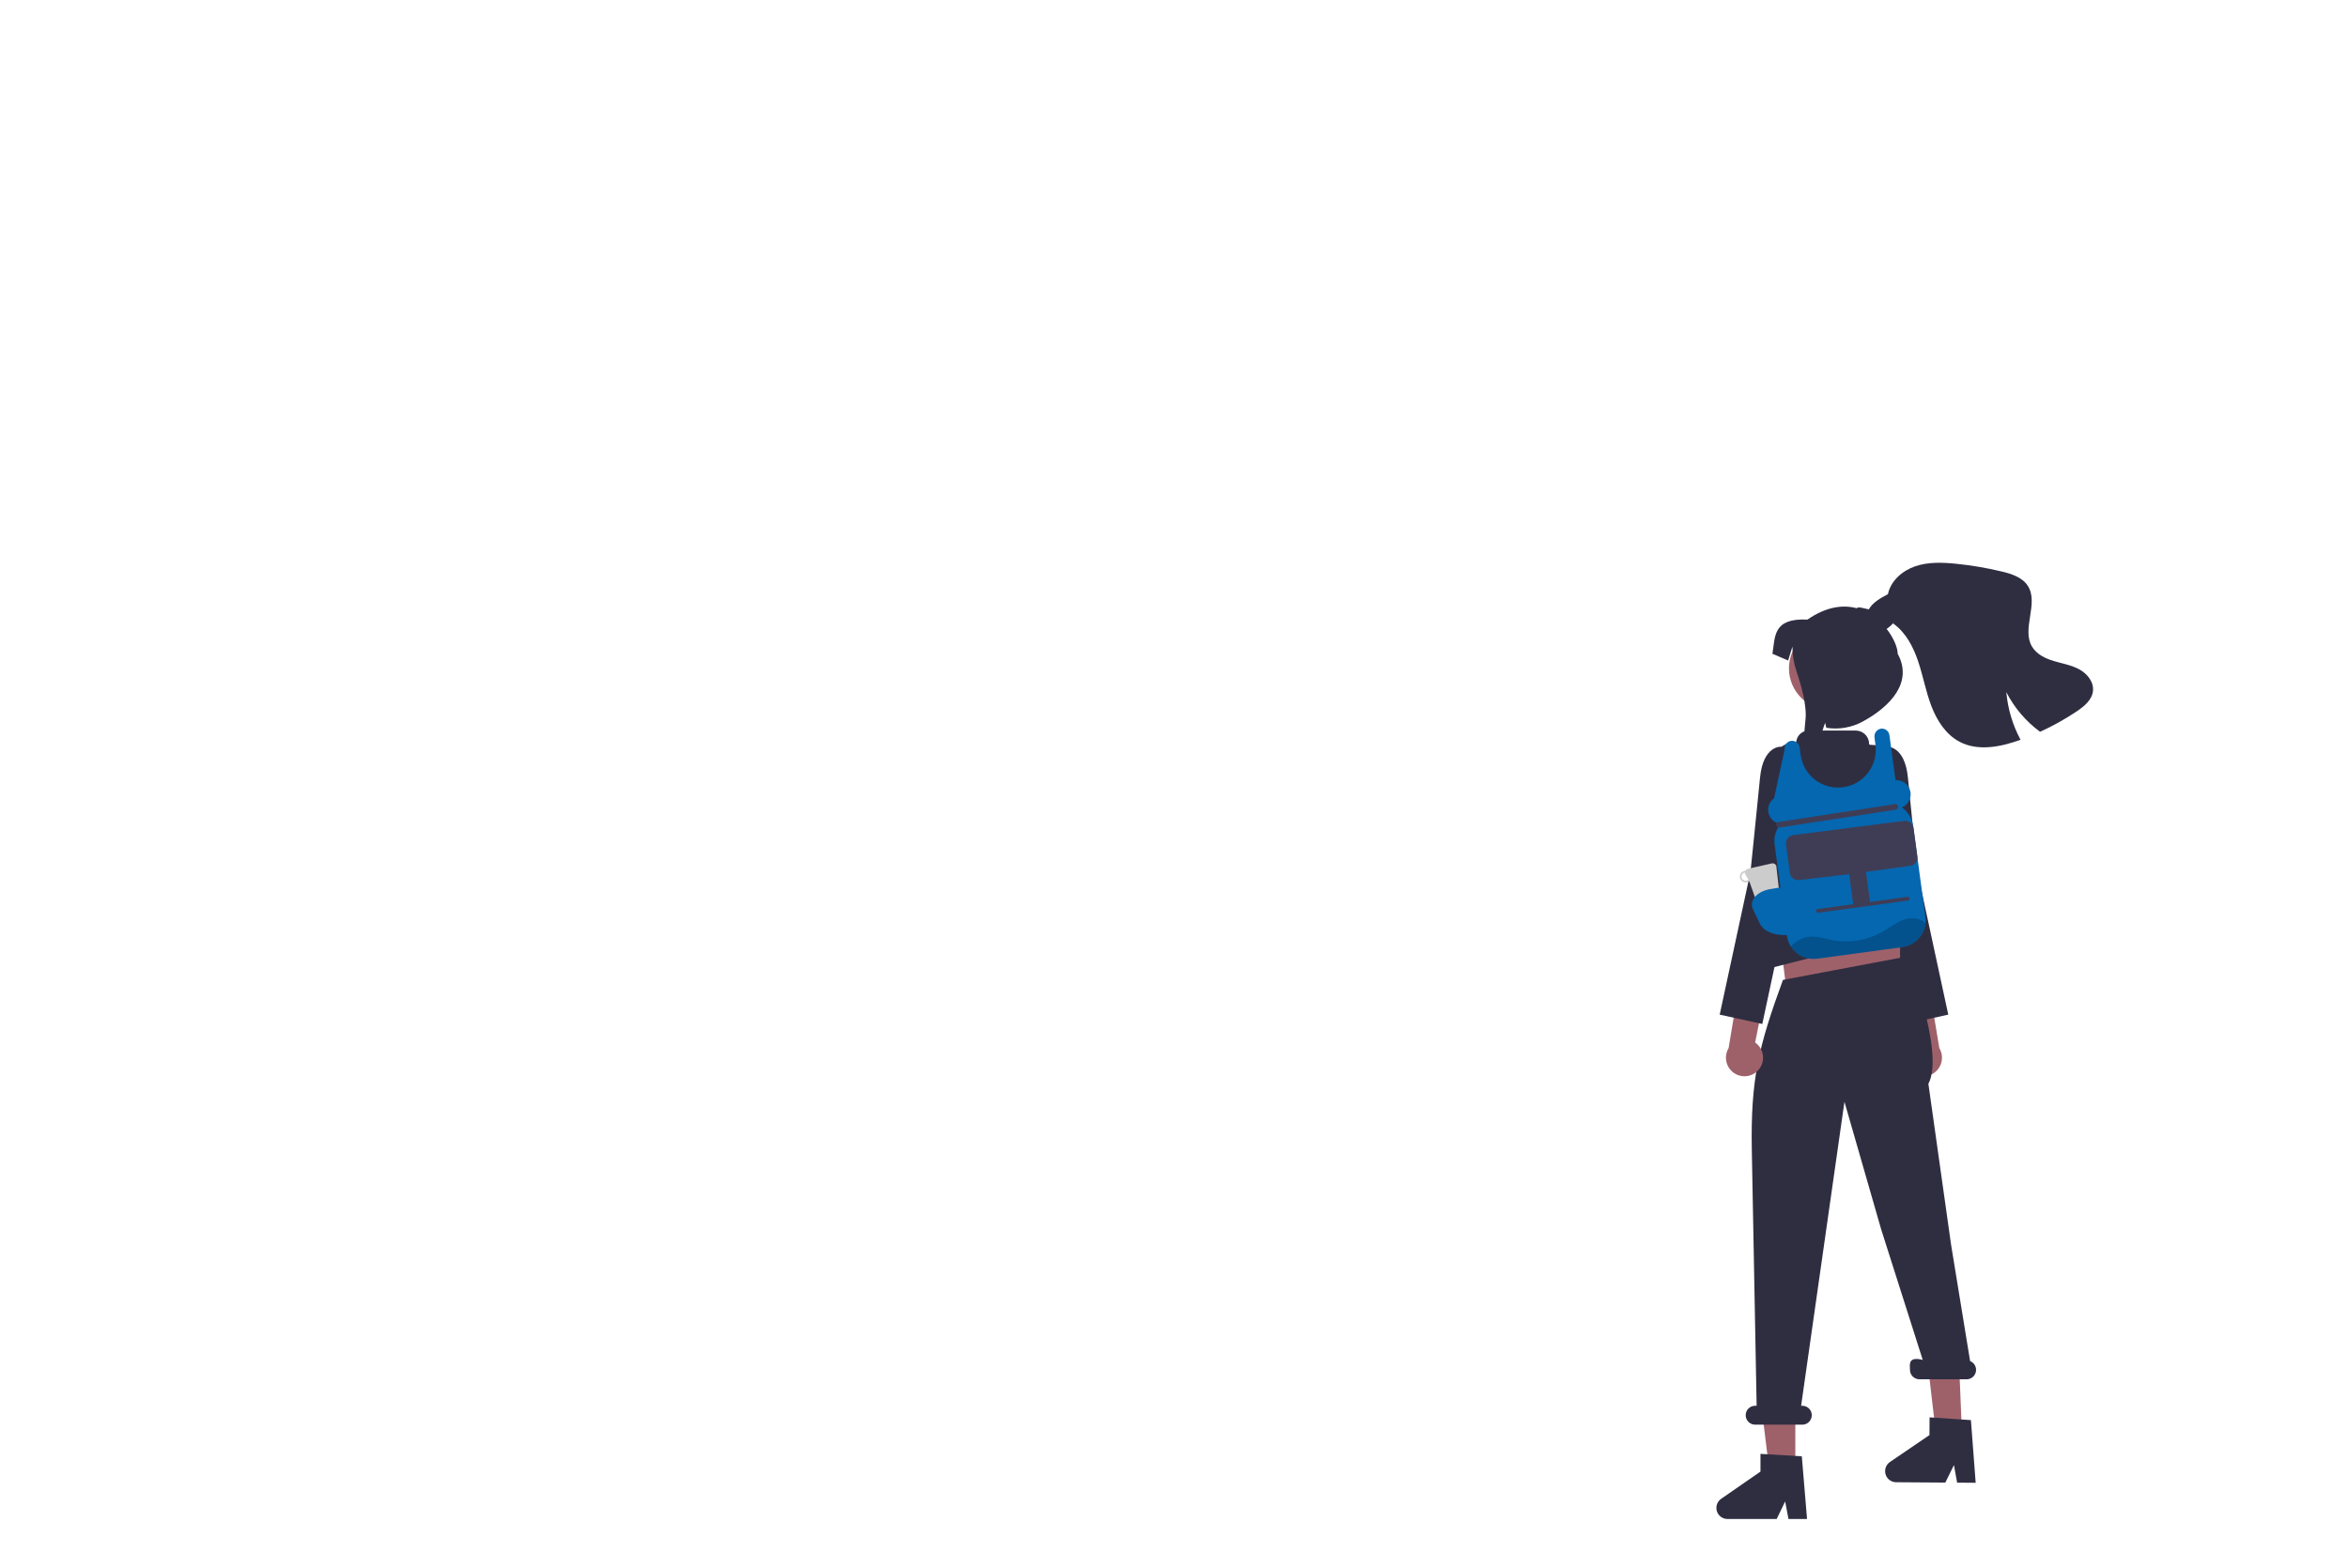
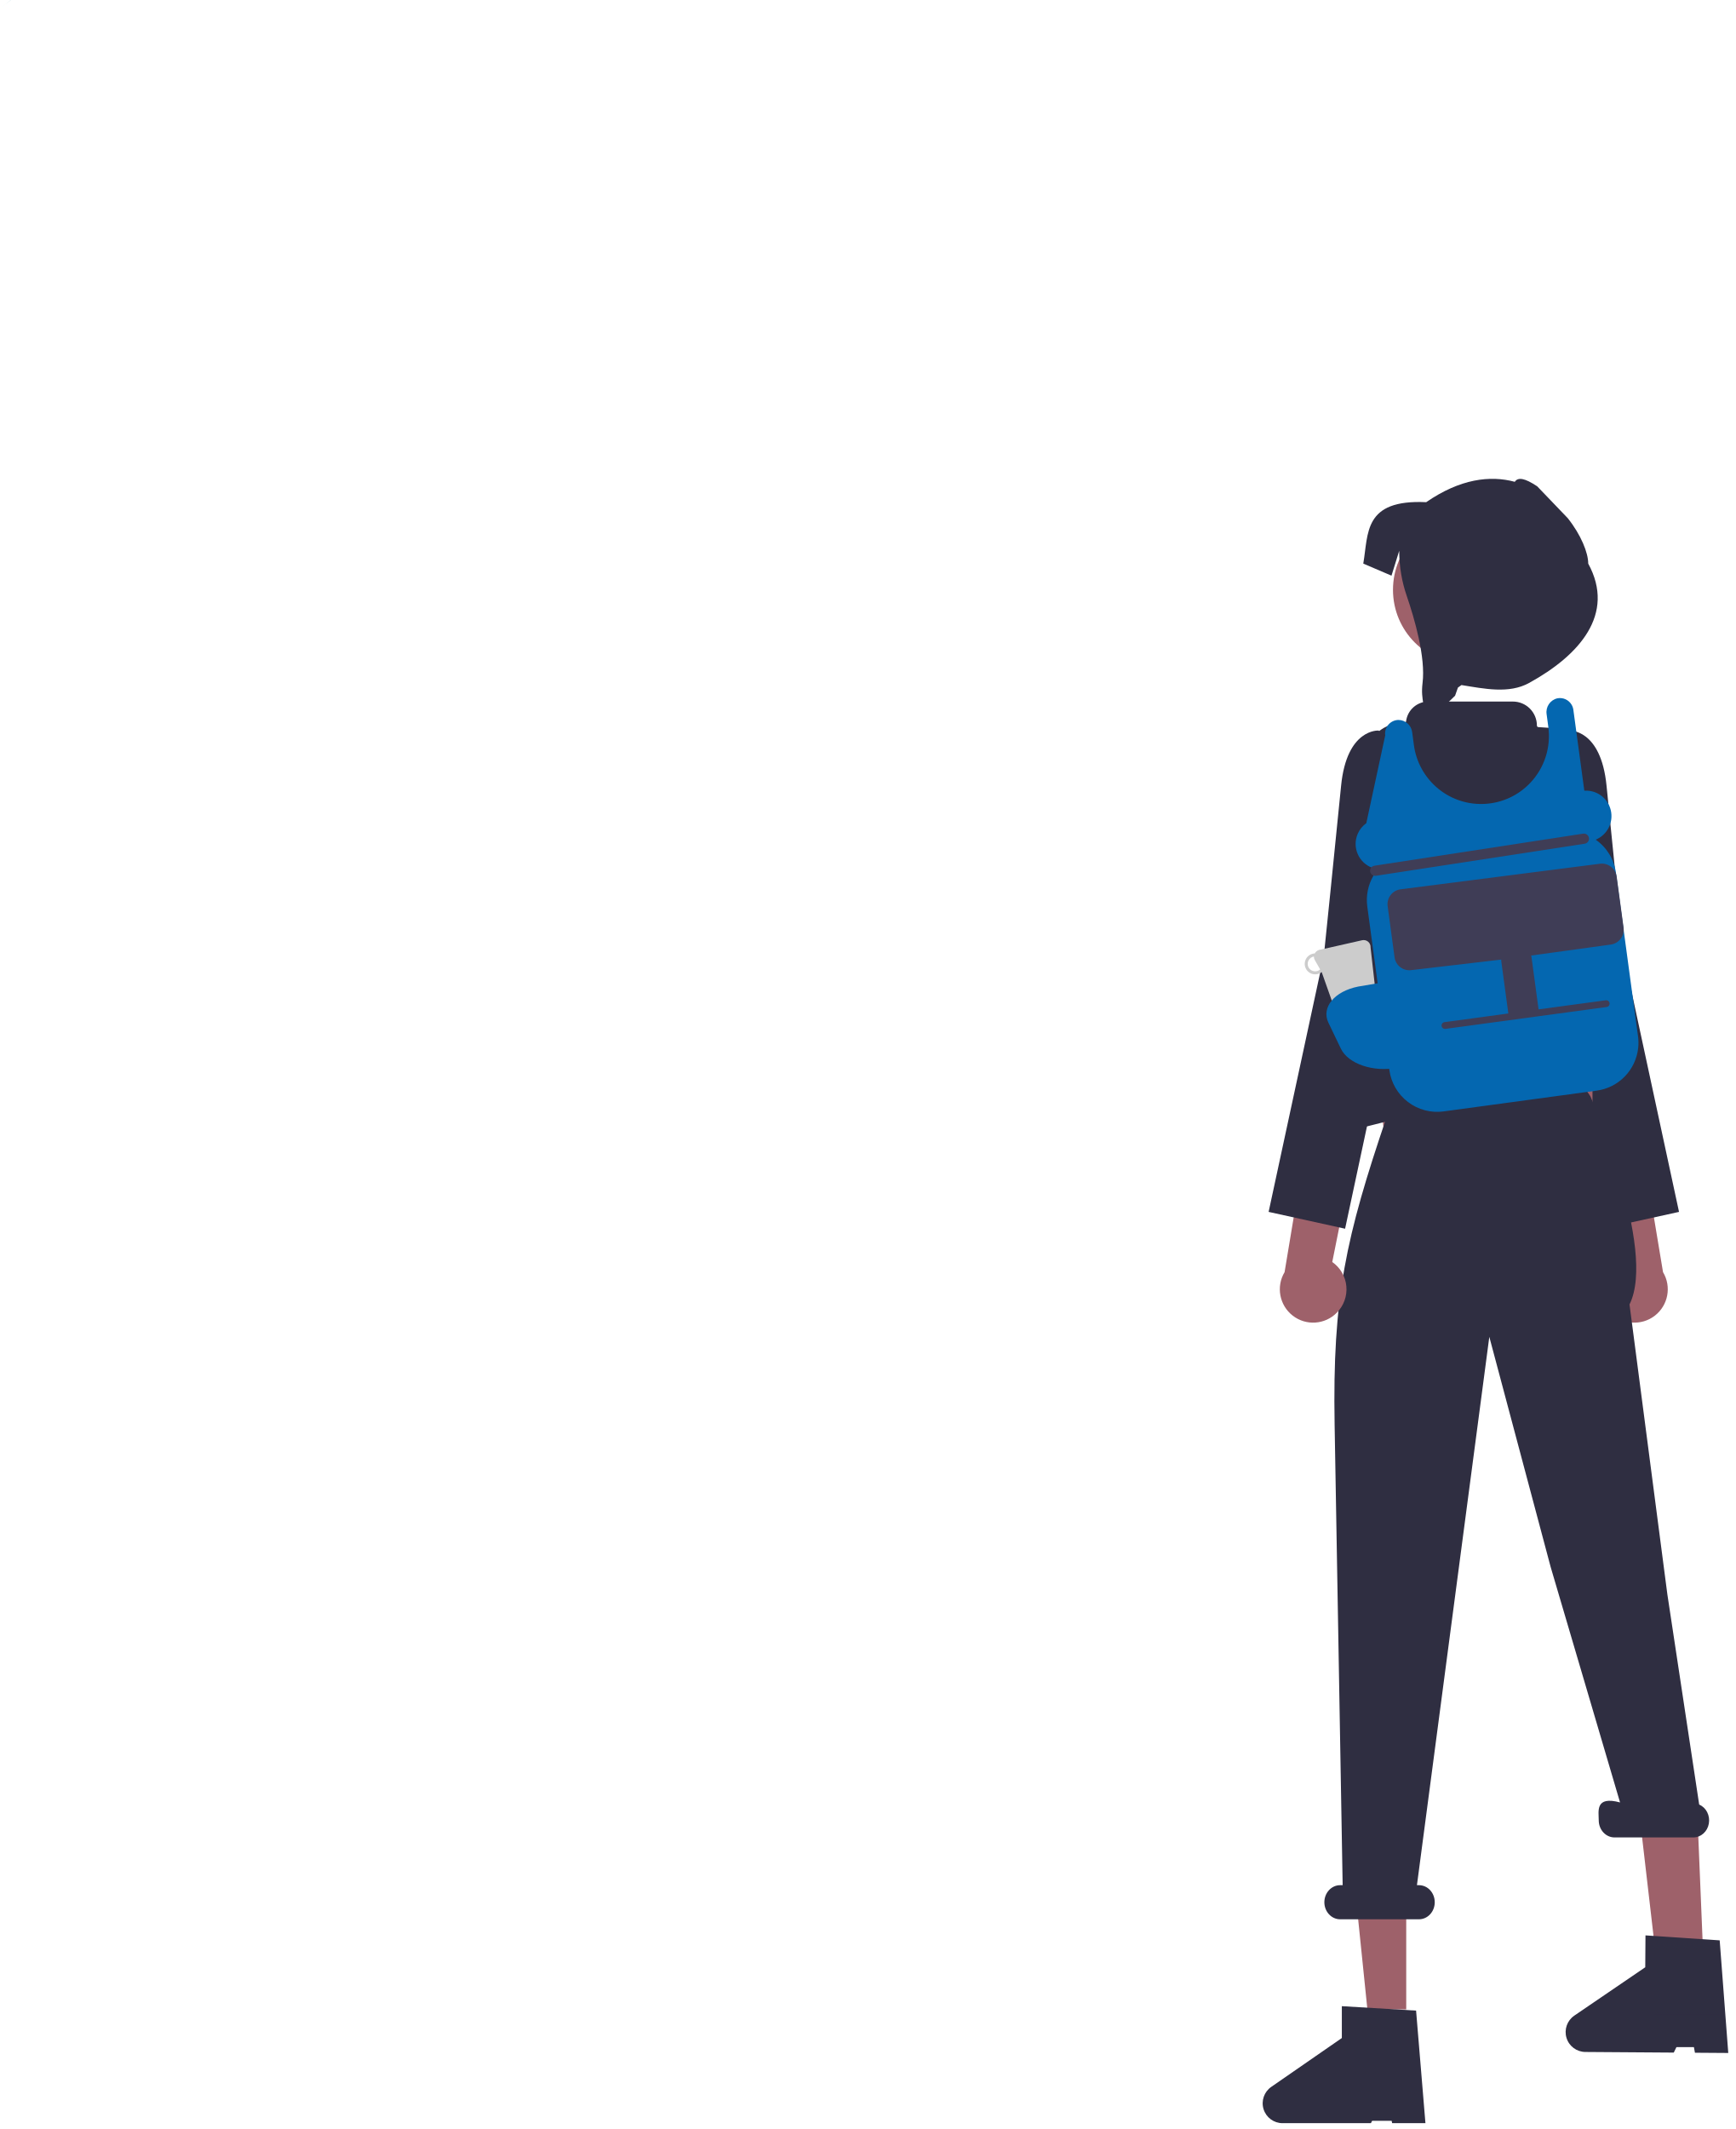
- <svg xmlns="http://www.w3.org/2000/svg" width="515" height="344" fill="none" viewBox="0 0 515 344">
-   <path fill="#9E616A" d="M418.983 234.915a4.071 4.071 0 0 1-.937-1.483 4.052 4.052 0 0 1 1.5-4.701l-6.437-32.024 7.108 2.286 5.152 30.975c.511.855.692 1.868.508 2.847a4.069 4.069 0 0 1-4.27 3.309 4.066 4.066 0 0 1-2.624-1.209Z" />
-   <path fill="#2F2E41" d="m409.482 167.16 4.41-3.334s3.89-.276 4.579 6.751c.689 7.028 2.104 20.724 2.104 20.724l6.748 31.309-9.341 2.054-7.228-33.788-4.336-10.033 3.064-13.683Z" />
-   <path fill="#9E616A" d="m416.753 218.285-24.85-.415-2.071-17.011h26.921v17.426ZM393.779 322.35h-5.737l-2.73-22.166h8.467v22.166Zm36.547-7.957-5.736-.04-2.574-22.185 7.461 1.715.849 20.51Zm-28.857-158.65c5.018 0 9.086-4.075 9.086-9.102s-4.068-9.102-9.086-9.102c-5.018 0-9.086 4.075-9.086 9.102s4.068 9.102 9.086 9.102Z" />
-   <path fill="#2F2E41" d="M396.347 333.265h-4.071l-.727-3.849-1.86 3.849h-10.797a2.42 2.42 0 0 1-2.317-1.707 2.436 2.436 0 0 1 .938-2.724l8.622-5.965v-3.892l9.068.542 1.144 13.746Zm36.99-7.94-4.07-.029-.7-3.855-1.888 3.837-10.796-.075a2.425 2.425 0 0 1-2.305-1.724 2.433 2.433 0 0 1 .957-2.718l8.663-5.904.027-3.892 9.065.606 1.047 13.754Zm-1.225-26.708-4.177-25.566-4.97-35.265c3.639-6.771-4.556-27.798-4.556-27.798l-1.157.056-26.184 4.948.006-.025c-5.356 14.632-7.13 21.861-6.837 37.443l1.055 56.014h-.331a2.07 2.07 0 0 0-2.07 2.074 2.076 2.076 0 0 0 2.07 2.075h10.355a2.077 2.077 0 0 0 1.464-3.541 2.069 2.069 0 0 0-1.464-.608h-.267l9.504-66.696 8.058 28.004 9.111 28.627c-3.313-.829-2.799 1.093-2.799 2.182 0 .55.219 1.078.607 1.467s.915.608 1.464.608h10.354a2.07 2.07 0 0 0 1.816-3.071 2.07 2.07 0 0 0-1.052-.928Z" />
-   <path fill="#2F2E41" d="m420.448 211.075-.829-8.298a1.652 1.652 0 0 0-1.493-1.243c-.345-3.952-1.797-21.005-1.884-21.749l-.003-.031-.661-14.13c-.023-.513-.235-1-.595-1.366a2.083 2.083 0 0 0-1.352-.622l-3.488-.228a.186.186 0 0 1-.178-.185 2.946 2.946 0 0 0-.859-2.077 2.917 2.917 0 0 0-.952-.637 2.918 2.918 0 0 0-1.122-.224h-10.326a2.75 2.75 0 0 0-2.723 2.408.183.183 0 0 1-.186.164h-.001a4.903 4.903 0 0 0-3.222 1.122 4.919 4.919 0 0 0-1.713 2.954c-1.412 8.228-4.241 26.902-2.842 37.283.487 3.614-.563.752-.747 3.776a2.234 2.234 0 0 0 .553 1.613c-.852.248-1.183 1.171-.964 2.04l-.181-.045a1.655 1.655 0 0 0 2.011 1.204l31.727-8.012c.887-.224 2.253 7.171 2.03 6.283Z" />
-   <path fill="#9E616A" d="M385.526 234.915a4.06 4.06 0 0 0 1.161-3.224 4.052 4.052 0 0 0-1.723-2.96l6.437-32.024-7.108 2.286-5.152 30.975a4.076 4.076 0 0 0 1 5.314 4.062 4.062 0 0 0 5.385-.367Z" />
-   <path fill="#2F2E41" d="m395.032 167.16-4.41-3.334s-3.89-.276-4.579 6.751c-.689 7.028-2.104 20.724-2.104 20.724l-6.748 31.309 9.342 2.054 7.227-33.788 4.336-10.033-3.064-13.683Zm16.168-28.613c1.692.505 3.272-.913 4.45-2.257l-.419.497c2.772 1.956 4.429 5.141 5.504 8.365 1.075 3.221 1.675 6.594 2.889 9.769 1.213 3.171 3.172 6.239 6.171 7.821 4.017 2.118 8.939 1.155 13.212-.374l.167-.06a27.292 27.292 0 0 1-3.116-10.451 24.776 24.776 0 0 0 7.402 8.698 56.797 56.797 0 0 0 8.028-4.472c1.65-1.105 3.389-2.534 3.58-4.514.195-1.966-1.27-3.761-2.998-4.707-1.729-.946-3.716-1.266-5.604-1.834-1.884-.566-3.808-1.493-4.798-3.2-2.282-3.924 1.558-9.459-.89-13.284-1.207-1.881-3.549-2.634-5.721-3.157a75.632 75.632 0 0 0-10.071-1.703c-2.978-.298-6.054-.409-8.886.551-2.832.96-5.401 3.189-6.008 6.125-1.654.871-3.403 1.835-4.291 3.488-.887 1.649-.393 4.166 1.399 4.699Z" />
-   <path fill="#2F2E41" d="M413.729 137.887c1.621 2.034 2.503 4.234 2.503 5.551 3.367 6.165-1.448 11.461-7.602 14.834a12.59 12.59 0 0 1-8.056 1.406l-.258-1.101-.348.992s-4.007 13.257-5.329 14.035c.502-2.359 1.076-13.283 1.355-15.586.387-3.134-.961-7.799-1.933-10.637a16.778 16.778 0 0 1-.915-5.435v-.081l-.946 3.046-3.446-1.473c.641-3.683 0-7.864 7.685-7.502 4.157-2.863 7.817-3.299 10.824-2.487.388-.601 2.625.524 3.272.208" />
-   <path fill="#0467B0" d="M422.332 202.614a5.886 5.886 0 0 1-5.061 5.186l-18.708 2.539a5.887 5.887 0 0 1-4.355-1.154 5.903 5.903 0 0 1-2.268-3.899l-2.696-19.973a5.891 5.891 0 0 1 .745-3.751l-.128-.971a3.11 3.11 0 0 1-.737-5.451l2.311-10.725a1.657 1.657 0 0 1 .374-1.293 1.67 1.67 0 0 1 1.208-.591 1.706 1.706 0 0 1 1.71 1.506l.212 1.577a8.298 8.298 0 0 0 2.97 5.313 8.275 8.275 0 0 0 11.283-.756 8.301 8.301 0 0 0 2.164-6.785l-.207-1.552a1.724 1.724 0 0 1 1.317-1.945 1.64 1.64 0 0 1 1.279.284 1.667 1.667 0 0 1 .672 1.126l1.338 9.874a3.105 3.105 0 0 1 3.236 2.398 3.116 3.116 0 0 1-.266 2.131 3.101 3.101 0 0 1-1.583 1.45 5.873 5.873 0 0 1 2.473 4.041l2.7 19.977c.066.479.071.964.017 1.444Z" />
-   <path fill="#3F3D56" d="M389.591 181.031a.627.627 0 0 1 .533-.7l25.499-3.915a.617.617 0 0 1 .62.303.63.63 0 0 1 .064.472.621.621 0 0 1-.518.458l-25.499 3.916a.62.62 0 0 1-.699-.534Zm2.983 10.483-.843-6.239a1.83 1.83 0 0 1 1.567-2.06l24.353-3.12a1.827 1.827 0 0 1 2.057 1.569l.843 6.238a1.833 1.833 0 0 1-1.567 2.06l-9.727 1.341c.02.066.036.134.048.202l.861 6.373 8.209-1.113a.415.415 0 0 1 .111.823l-8.209 1.112-3.693.501-7.799 1.057a.412.412 0 0 1-.465-.355.412.412 0 0 1 .354-.467l7.798-1.057-.861-6.373a2.065 2.065 0 0 1-.007-.208l-10.973 1.285a1.828 1.828 0 0 1-2.057-1.569Z" />
-   <path fill="#CCC" d="M389.643 190.316a.833.833 0 0 0-.241-.653.844.844 0 0 0-.782-.231l-5.243 1.187a.856.856 0 0 0-.555.427 1.09 1.09 0 0 0-.228.033 1.276 1.276 0 1 0 1.077 2.241l1.777 5.012a.83.83 0 0 0 .915.402l3.409-.772a.85.85 0 0 0 .65-.755l-.779-6.891Zm-6.564 2.896a.908.908 0 0 1-.947-.362.917.917 0 0 1 .216-1.272.909.909 0 0 1 .325-.146c.016-.004.033 0 .049-.004-.001.151.038.3.112.431l.65 1.137a.855.855 0 0 1-.405.216Z" />
-   <path fill="#0467B0" d="m386.016 202.672-1.522-3.173c-.892-1.858.741-3.836 3.639-4.407l3.572-.604 1.494 10.456-.309.061c-2.899.572-5.982-.475-6.874-2.333Z" />
-   <path fill="#000" d="M422.33 202.613a5.886 5.886 0 0 1-5.061 5.186l-18.708 2.539a5.869 5.869 0 0 1-3.26-.492 5.891 5.891 0 0 1-2.485-2.171 6.007 6.007 0 0 1 4.291-2.174c1.607-.083 3.164.452 4.738.751 3.806.718 7.742.064 11.112-1.847 1.462-.85 2.78-1.937 4.386-2.543 1.607-.601 3.682-.581 4.846.593.05.05.098.103.141.158Z" opacity=".2" />
+ <svg xmlns="http://www.w3.org/2000/svg" width="212" height="260" fill="none" viewBox="0 0 212 260">
+   <path fill="#D9EAEF" d="M1.289 0 0 1.05C.436.681.89.337 1.355.011L1.289 0Z" />
+   <path fill="#FFB6B6" d="m190.158 111.6 1.3 3.386-.26 3.385-25.44 8.827 1.262-14.816 2.86-3.386 20.278 2.604Z" />
+   <path fill="#E6E6E6" d="M166.526 114.805c.049.664-1.086 1.427-2.606 1.73-1.395.286-2.646.087-2.998-.436a.778.778 0 0 1 .228-.091l5.243-1.187a.743.743 0 0 1 .133-.016Z" />
+   <path fill="#9E616A" d="M196.757 160.305a4.045 4.045 0 0 1-1.16-3.223 4.04 4.04 0 0 1 1.722-2.961l-6.436-32.023 7.107 2.286 5.152 30.975a4.075 4.075 0 0 1-.999 5.314 4.057 4.057 0 0 1-5.386-.368Z" />
+   <path fill="#2F2E41" d="m187.255 92.55 4.41-3.334s3.89-.276 4.579 6.752c.689 7.028 2.104 20.724 2.104 20.724L205.096 148l-9.341 2.054-7.228-33.787-4.336-10.034 3.064-13.682Z" />
+   <path fill="#9E616A" d="m194.526 143.675-24.85-.415-2.071-17.01h26.921v17.425Zm-22.753 101.716-4.743-.001-2.257-21.999h7v22Zm36.311-5.775-5.737-.04-2.574-22.185 7.462 1.714.849 20.511ZM179.242 81.134c5.019 0 9.087-4.076 9.087-9.102 0-5.027-4.068-9.102-9.087-9.102-5.018 0-9.086 4.075-9.086 9.102 0 5.026 4.068 9.102 9.086 9.102Z" />
+   <path fill="#2F2E41" d="M174.12 259.289h-4.07l-.727-3.85-1.861 3.85h-10.797a2.426 2.426 0 0 1-2.317-1.708 2.433 2.433 0 0 1 .938-2.724l8.622-5.965V245l9.069.542 1.143 13.747Zm36.991-8.573-4.071-.029-.7-3.855-1.887 3.837-10.797-.076a2.423 2.423 0 0 1-2.305-1.724 2.431 2.431 0 0 1 .957-2.717l8.663-5.904.028-3.893 9.064.606 1.048 13.755Zm-3.553-30.339-3.886-25.669-4.623-35.408c3.385-6.799-4.776-25.409-4.776-25.409l-1-1.5-23.893 4.023.005-.026c-4.981 14.692-6.632 21.95-6.359 37.595l.982 56.241h-.308c-.511 0-1.001.219-1.362.61-.362.39-.565.92-.565 1.473 0 .552.203 1.082.565 1.472.361.391.851.61 1.362.61h9.631c.511 0 1.001-.219 1.362-.61.361-.39.564-.92.564-1.472 0-.553-.203-1.083-.564-1.473a1.854 1.854 0 0 0-1.362-.61h-.249l8.841-66.966 7.495 28.117 8.475 28.744c-3.082-.834-2.603 1.097-2.603 2.19 0 .552.203 1.082.564 1.473.361.39.851.61 1.362.61h9.631c.448 0 .882-.168 1.228-.477.345-.308.58-.737.664-1.213a2.235 2.235 0 0 0-.203-1.393 1.984 1.984 0 0 0-.978-.932Z" />
+   <path fill="#2F2E41" d="m198.221 136.465-.828-8.298a1.656 1.656 0 0 0-1.493-1.242c-.346-3.953-1.798-21.005-1.884-21.749l-.004-.031-.66-14.13a2.084 2.084 0 0 0-1.948-1.987l-3.487-.23a.185.185 0 0 1-.179-.184 2.95 2.95 0 0 0-.859-2.078 2.926 2.926 0 0 0-2.074-.86H174.48c-.669 0-1.315.245-1.816.688a2.753 2.753 0 0 0-.908 1.72.181.181 0 0 1-.185.164h-.001a4.909 4.909 0 0 0-4.935 4.076c-1.412 8.228-4.241 26.901-2.842 37.283.486 3.614-.563.751-.747 3.775a2.215 2.215 0 0 0 .553 1.614c-.853.248-1.183 1.17-.964 2.04l-.182-.045a1.654 1.654 0 0 0 2.011 1.203l31.727-8.012c.887-.224 2.254 7.172 2.03 6.283Z" />
+   <path fill="#9E616A" d="M163.3 160.305a4.045 4.045 0 0 0 1.16-3.223 4.07 4.07 0 0 0-.533-1.672 4.072 4.072 0 0 0-1.189-1.289l6.436-32.023-7.108 2.286-5.152 30.975a4.072 4.072 0 0 0 1 5.314 4.057 4.057 0 0 0 5.386-.368Z" />
+   <path fill="#2F2E41" d="m172.806 92.55-4.41-3.334s-3.89-.276-4.579 6.752c-.689 7.028-2.104 20.724-2.104 20.724L154.965 148l9.341 2.054 7.228-33.787 4.336-10.034-3.064-13.682Zm18.696-29.272c1.621 2.034 2.503 4.234 2.503 5.551 3.368 6.165-1.077 11.207-7.232 14.58-2.454 1.352-5.486.694-8.252.253l-.431.306-.349.992s-2.652 2.653-3.973 3.43c.501-2.359-.28-2.679 0-4.981.386-3.134-.961-7.8-1.933-10.637a16.783 16.783 0 0 1-.916-5.435v-.08l-.946 3.044-3.446-1.472c.641-3.683 0-7.864 7.686-7.502 4.156-2.863 7.816-3.3 10.823-2.487.388-.602 1.237-.45 2.737.55" />
+   <path fill="#0467B0" d="M200.105 128.004a5.897 5.897 0 0 1-1.64 3.465 5.874 5.874 0 0 1-3.421 1.721l-18.708 2.54a5.884 5.884 0 0 1-4.355-1.155 5.902 5.902 0 0 1-2.268-3.899l-2.696-19.972a5.892 5.892 0 0 1 .746-3.751l-.129-.971a3.106 3.106 0 0 1-1.785-4.155 3.11 3.11 0 0 1 1.048-1.297l2.311-10.724a1.657 1.657 0 0 1 .375-1.293 1.657 1.657 0 0 1 1.207-.591 1.703 1.703 0 0 1 1.711 1.506l.211 1.577a8.302 8.302 0 0 0 2.97 5.312 8.274 8.274 0 0 0 11.284-.755 8.306 8.306 0 0 0 2.164-6.785l-.207-1.552a1.724 1.724 0 0 1 1.317-1.946 1.652 1.652 0 0 1 1.73.778c.116.194.191.41.22.633l1.338 9.874a3.1 3.1 0 0 1 3.236 2.397 3.112 3.112 0 0 1-1.848 3.582 5.882 5.882 0 0 1 2.472 4.041l2.701 19.977c.065.478.071.963.016 1.443Z" />
+   <path fill="#3F3D56" d="M167.365 106.422a.622.622 0 0 1 .532-.7l25.499-3.916a.616.616 0 0 1 .62.304.63.63 0 0 1 .064.472.632.632 0 0 1-.288.379.625.625 0 0 1-.229.079l-25.499 3.915a.622.622 0 0 1-.699-.533Zm2.983 10.482-.843-6.238a1.832 1.832 0 0 1 1.566-2.06l24.354-3.121a1.825 1.825 0 0 1 2.056 1.569l.843 6.239a1.833 1.833 0 0 1-1.566 2.06l-9.728 1.34c.02.067.036.135.049.203l.861 6.373 8.208-1.113a.403.403 0 0 1 .307.081.4.4 0 0 1 .107.121.422.422 0 0 1-.028.461.419.419 0 0 1-.275.159l-8.208 1.113-3.694.501-7.798 1.057a.414.414 0 0 1-.385-.662.414.414 0 0 1 .274-.16l7.798-1.058-.861-6.372a1.817 1.817 0 0 1-.007-.209l-10.974 1.285a1.824 1.824 0 0 1-2.056-1.569Z" />
+   <path fill="#CCC" d="M167.417 115.707a.845.845 0 0 0-1.023-.884l-5.244 1.187a.857.857 0 0 0-.555.427 1.277 1.277 0 1 0 .336 2.522c.187-.043.363-.128.513-.249l1.777 5.012a.84.84 0 0 0 .915.403l3.409-.772a.847.847 0 0 0 .65-.755l-.778-6.891Zm-6.565 2.896a.922.922 0 0 1-.688-.117.913.913 0 0 1-.287-1.259.93.93 0 0 1 .245-.259.895.895 0 0 1 .324-.145c.017-.004.033 0 .05-.004-.001.151.037.3.112.431l.65 1.137a.867.867 0 0 1-.406.216Z" />
+   <path fill="#0467B0" d="m163.789 128.062-1.522-3.172c-.892-1.859.741-3.836 3.64-4.408l3.571-.603 1.495 10.456-.31.061c-2.898.572-5.982-.475-6.874-2.334Z" />
+   <path fill="#2F2E41" d="M165 255h8v4h-8zm37-9h8v4h-8z" />
</svg>
